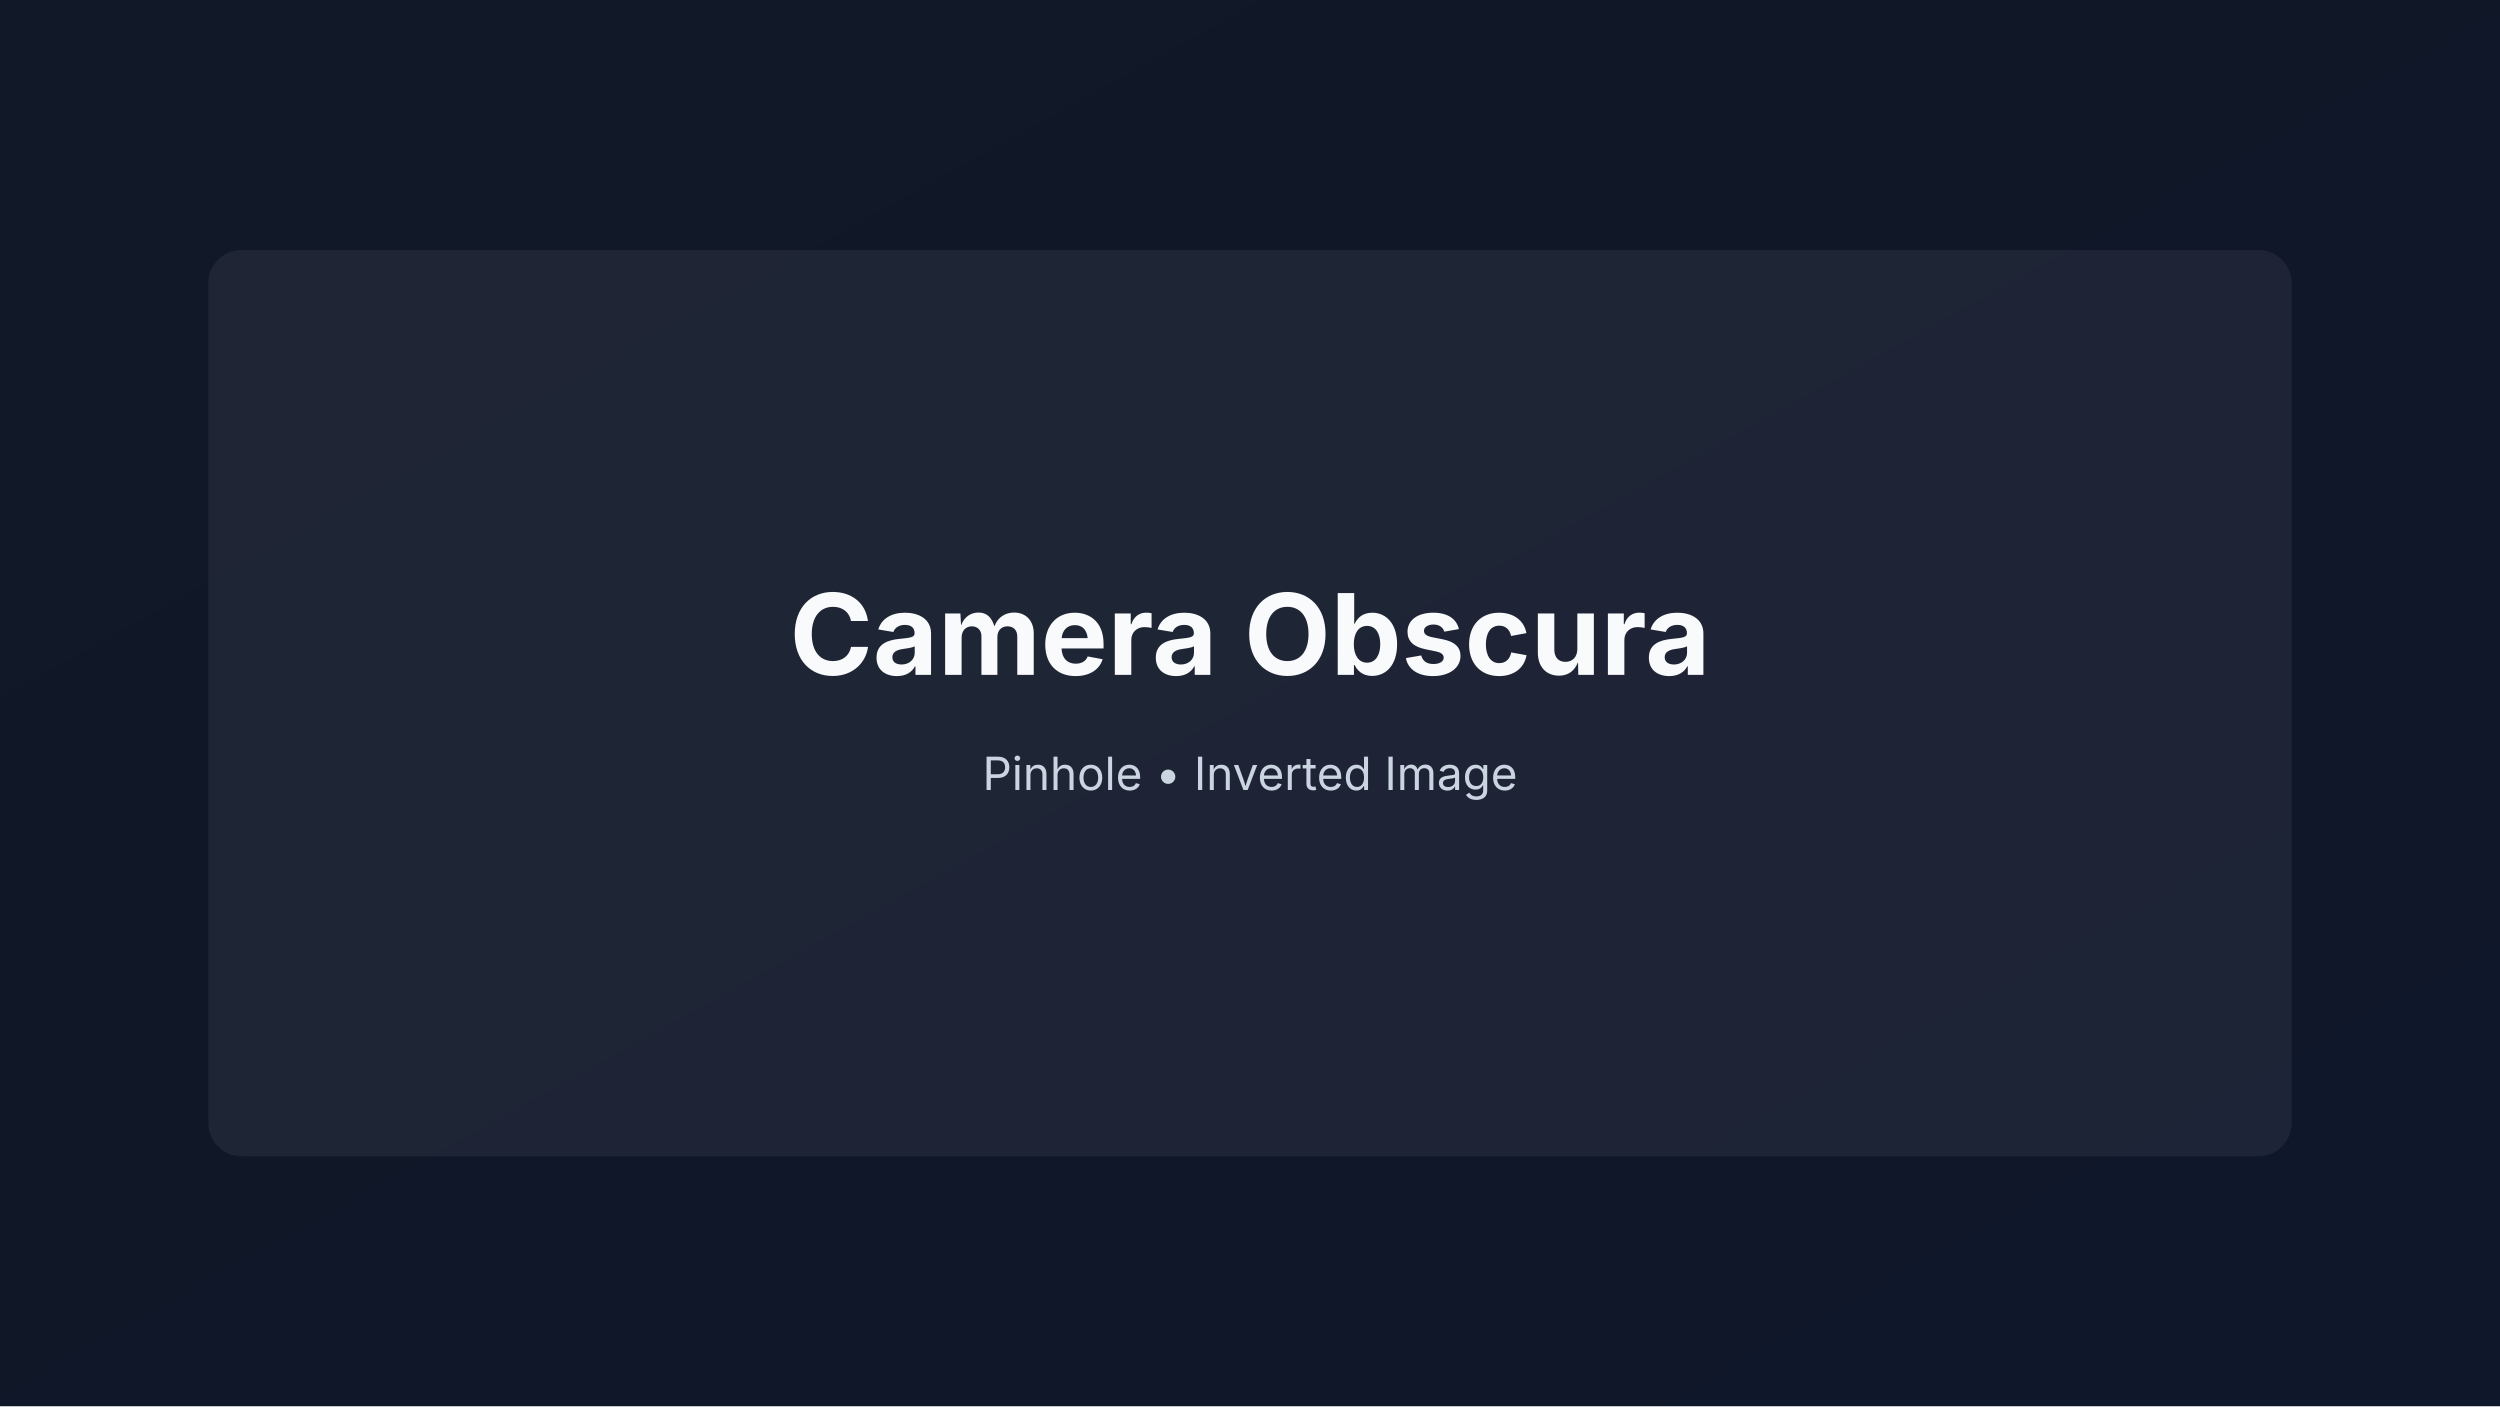
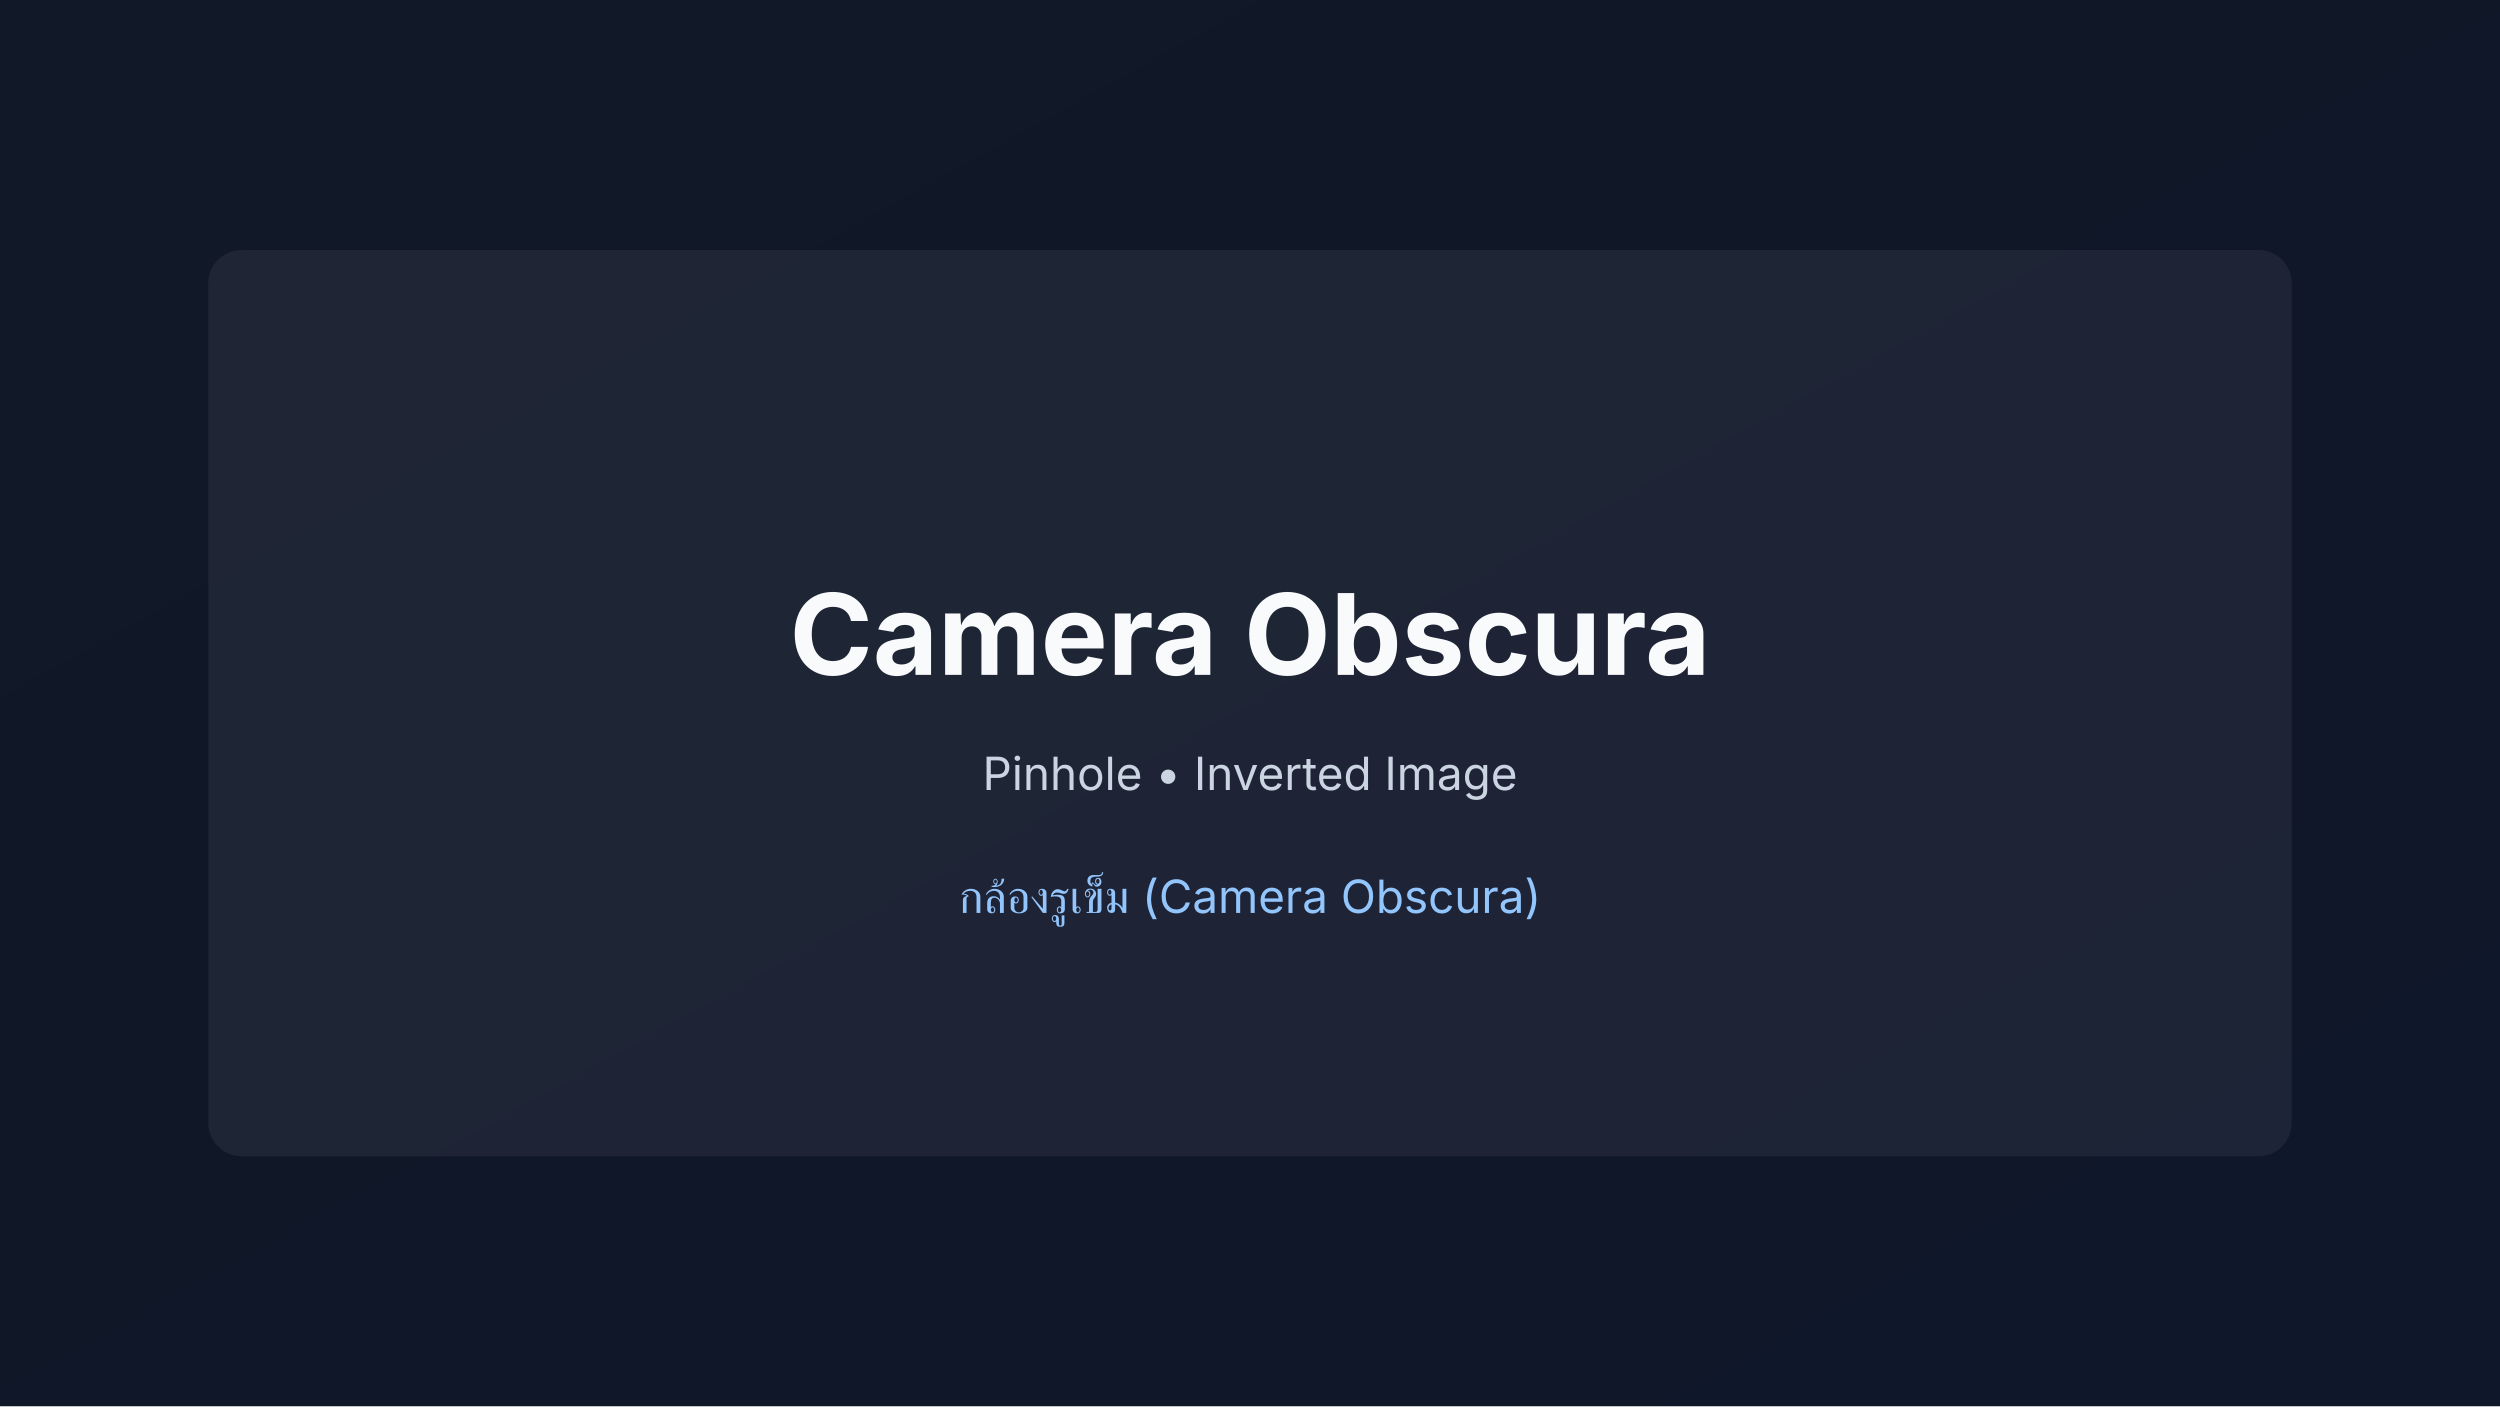
<svg xmlns="http://www.w3.org/2000/svg" width="1200" height="675" viewBox="0 0 1200 675">
  <defs>
    <linearGradient id="g9" x1="0" x2="1" y1="0" y2="1">
      <stop offset="0%" stop-color="#111827" />
      <stop offset="100%" stop-color="#0f172a" />
    </linearGradient>
  </defs>
  <rect width="1200" height="675" fill="url(#g9)" />
  <g fill="#e5e7eb" opacity="0.07">
    <rect x="100" y="120" width="1000" height="435" rx="16" />
  </g>
  <text x="50%" y="45%" dominant-baseline="middle" text-anchor="middle" fill="#f9fafb" font-family="Inter, system-ui" font-size="54" font-weight="700">Camera Obscura</text>
  <text x="50%" y="55%" dominant-baseline="middle" text-anchor="middle" fill="#cbd5e1" font-family="Inter, system-ui" font-size="22">Pinhole • Inverted Image</text>
+   <text x="50%" y="64%" dominant-baseline="middle" text-anchor="middle" fill="#93c5fd" font-family="Inter, system-ui" font-size="22">กล้องรูเข็ม (Camera Obscura)</text>
</svg>
